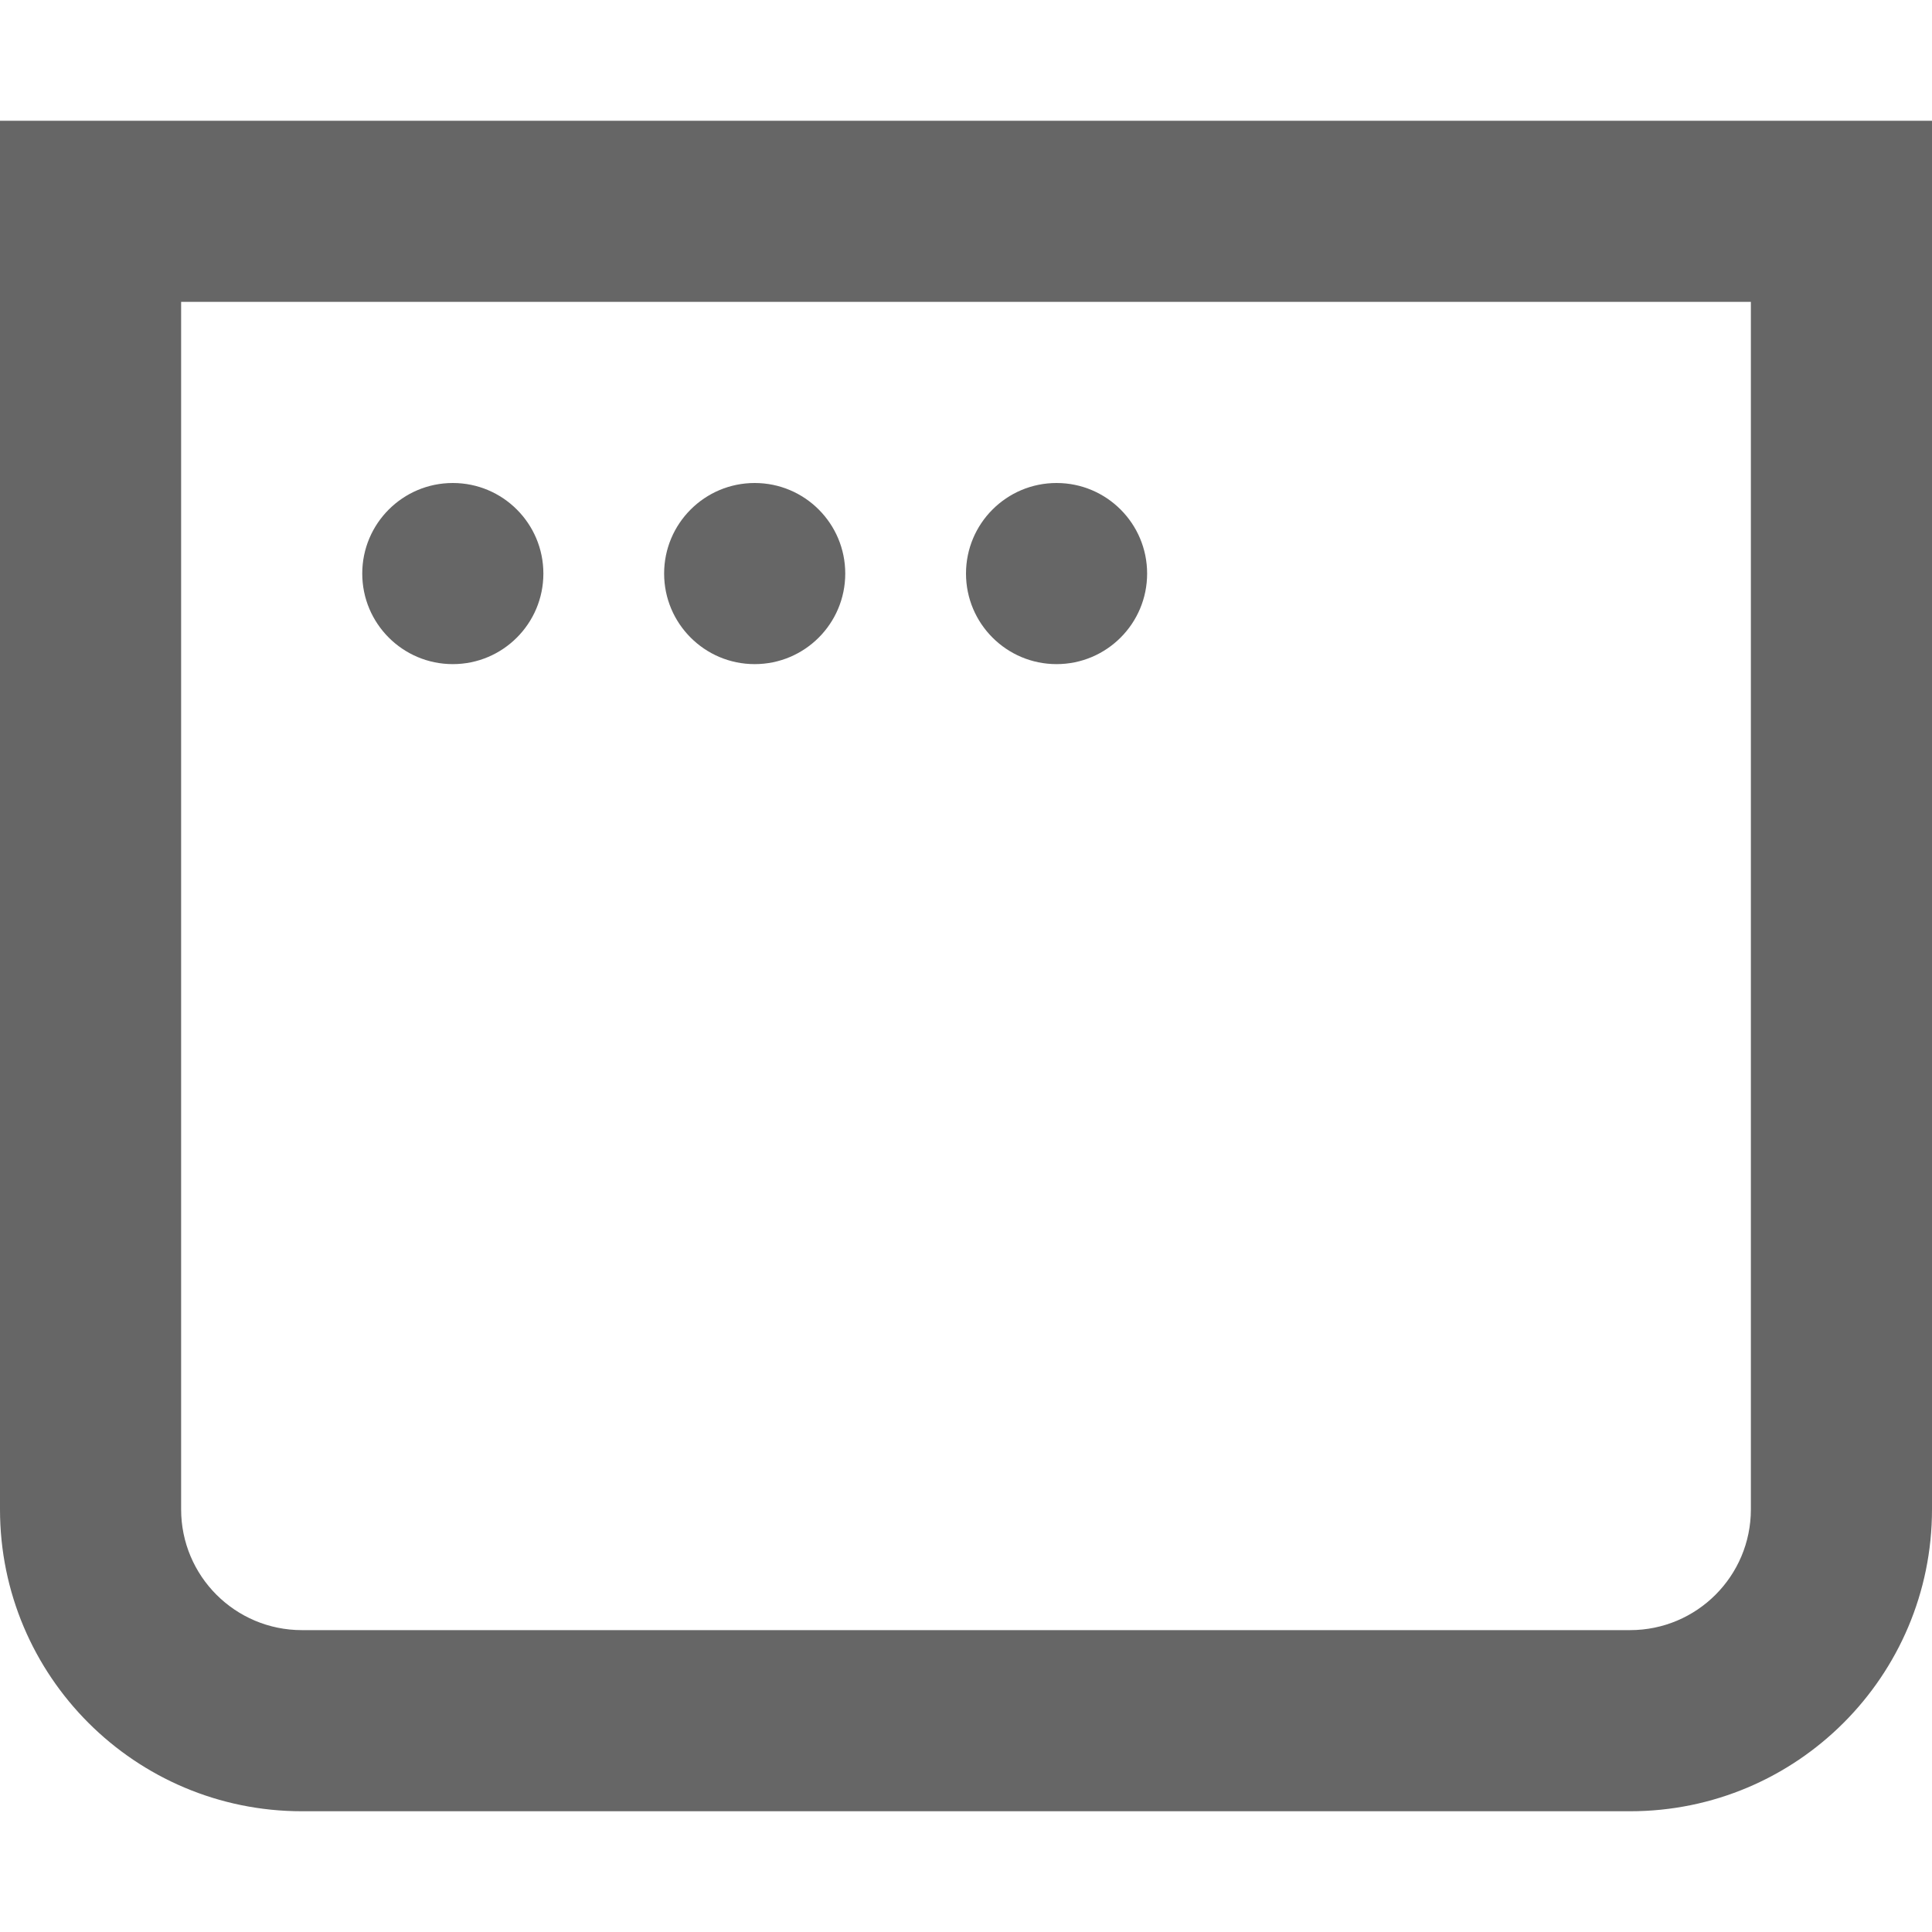
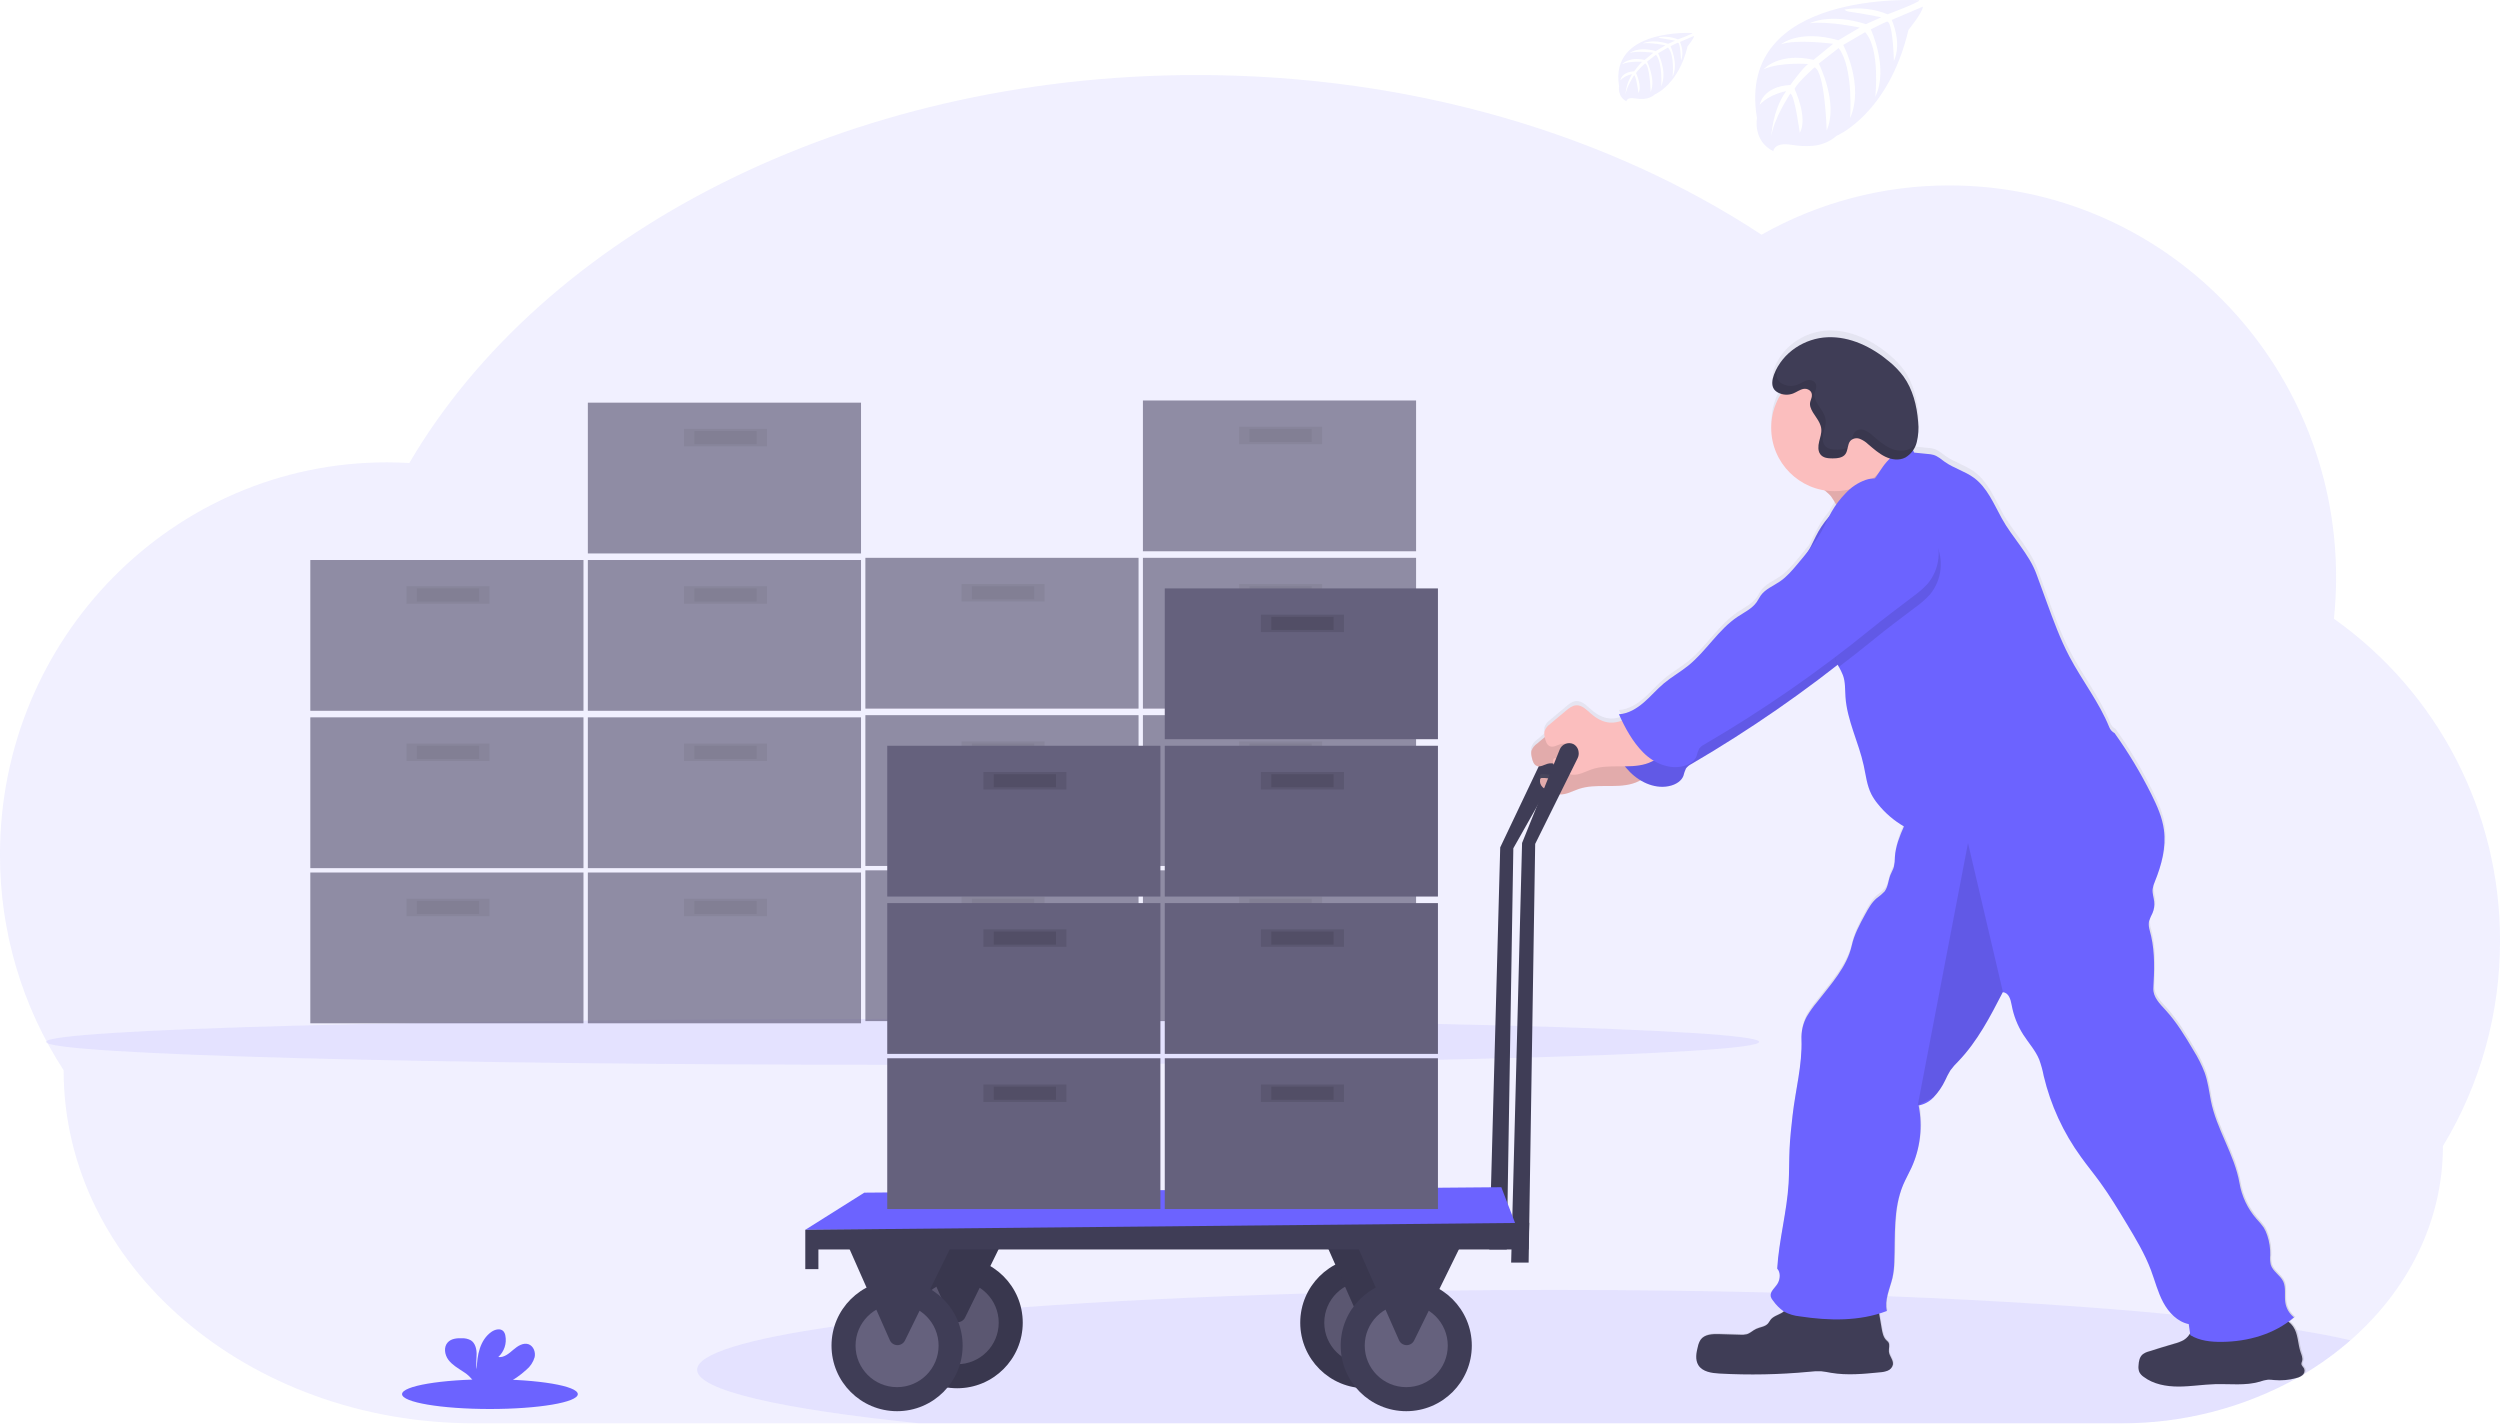
- <svg xmlns="http://www.w3.org/2000/svg" fill="none" viewBox="0 0 16 16">
-   <path fill-rule="evenodd" clip-rule="evenodd" d="M1.5 2.5h13v10a1 1 0 0 1-1 1h-11a1 1 0 0 1-1-1zM0 1h16v11.5a2.5 2.5 0 0 1-2.5 2.5h-11A2.5 2.5 0 0 1 0 12.5zm3.75 4.5a.75.75 0 1 0 0-1.5.75.75 0 0 0 0 1.5M7 4.75a.75.75 0 1 1-1.5 0 .75.75 0 0 1 1.5 0m1.75.75a.75.75 0 1 0 0-1.5.75.75 0 0 0 0 1.5" fill="#666" />
+ <svg xmlns="http://www.w3.org/2000/svg" width="1144" height="651.26" viewBox="0 0 1144 651.26" role="img" artist="Katerina Limpitsouni" source="https://undraw.co/">
+   <defs>
+     <linearGradient id="a2db50a1-d77e-4212-a847-6fb1a49f9674-93" x1="905.83" y1="758.77" x2="905.83" y2="275.63" gradientUnits="userSpaceOnUse">
+       <stop offset="0" stop-color="gray" stop-opacity="0.25" />
+       <stop offset="0.54" stop-color="gray" stop-opacity="0.12" />
+       <stop offset="1" stop-color="gray" stop-opacity="0.1" />
+     </linearGradient>
+   </defs>
+   <path d="M1172,554.94a180.56,180.56,0,0,1-26.12,93.88c0,34.62-16.14,66-42.32,88.87A144.74,144.74,0,0,1,1082.48,753c-.3.19-.61.37-.92.55-.56.33-1.12.66-1.69,1l-.53.31h0a164.61,164.61,0,0,1-81.08,20.82H245.17c-51.93,0-98.94-18.08-133-47.3S57.12,658.72,57.12,614.12A180.5,180.5,0,0,1,28,515.45c0-99.14,79.24-179.51,177-179.51,3.46,0,6.89.12,10.3.31C276.64,231.65,415,158.71,575.74,158.71c98.82,0,189.15,27.55,258.34,73.07A174.18,174.18,0,0,1,920,209.23c97.74,0,177,80.37,177,179.51a184.9,184.9,0,0,1-1,18.78A180,180,0,0,1,1172,554.94Z" transform="translate(-28 -124.37)" fill="#6c63ff" opacity="0.1" />
+   <ellipse cx="413" cy="476.76" rx="392" ry="10.5" fill="#6c63ff" opacity="0.1" />
+   <g opacity="0.7">
+     <rect x="142" y="399.26" width="125" height="69" fill="#65617d" />
+     <rect x="186" y="411.26" width="38" height="8" opacity="0.1" />
+     <rect x="190.75" y="412.26" width="28.5" height="6" opacity="0.1" />
+     <rect x="269" y="399.26" width="125" height="69" fill="#65617d" />
+     <rect x="313" y="411.26" width="38" height="8" opacity="0.1" />
+     <rect x="317.75" y="412.26" width="28.5" height="6" opacity="0.1" />
+     <rect x="142" y="328.26" width="125" height="69" fill="#65617d" />
+     <rect x="186" y="340.26" width="38" height="8" opacity="0.1" />
+     <rect x="190.75" y="341.26" width="28.5" height="6" opacity="0.1" />
+     <rect x="269" y="328.26" width="125" height="69" fill="#65617d" />
+     <rect x="313" y="340.26" width="38" height="8" opacity="0.1" />
+     <rect x="317.75" y="341.26" width="28.5" height="6" opacity="0.1" />
+     <rect x="142" y="256.26" width="125" height="69" fill="#65617d" />
+     <rect x="186" y="268.26" width="38" height="8" opacity="0.1" />
+     <rect x="190.75" y="269.26" width="28.5" height="6" opacity="0.1" />
+     <rect x="269" y="256.26" width="125" height="69" fill="#65617d" />
+     <rect x="313" y="268.26" width="38" height="8" opacity="0.1" />
+     <rect x="317.75" y="269.26" width="28.5" height="6" opacity="0.1" />
+     <rect x="269" y="184.26" width="125" height="69" fill="#65617d" />
+     <rect x="313" y="196.26" width="38" height="8" opacity="0.1" />
+     <rect x="317.75" y="197.26" width="28.5" height="6" opacity="0.1" />
+   </g>
+   <g opacity="0.7">
+     <rect x="396" y="398.26" width="125" height="69" fill="#65617d" />
+     <rect x="440" y="410.26" width="38" height="8" opacity="0.1" />
+     <rect x="444.75" y="411.26" width="28.5" height="6" opacity="0.1" />
+     <rect x="523" y="398.26" width="125" height="69" fill="#65617d" />
+     <rect x="567" y="410.26" width="38" height="8" opacity="0.1" />
+     <rect x="571.75" y="411.26" width="28.5" height="6" opacity="0.1" />
+     <rect x="396" y="327.26" width="125" height="69" fill="#65617d" />
+     <rect x="440" y="339.26" width="38" height="8" opacity="0.1" />
+     <rect x="444.75" y="340.26" width="28.5" height="6" opacity="0.1" />
+     <rect x="523" y="327.26" width="125" height="69" fill="#65617d" />
+     <rect x="567" y="339.26" width="38" height="8" opacity="0.1" />
+     <rect x="571.75" y="340.26" width="28.5" height="6" opacity="0.1" />
+     <rect x="396" y="255.26" width="125" height="69" fill="#65617d" />
+     <rect x="440" y="267.26" width="38" height="8" opacity="0.1" />
+     <rect x="444.75" y="268.26" width="28.5" height="6" opacity="0.1" />
+     <rect x="523" y="255.26" width="125" height="69" fill="#65617d" />
+     <rect x="567" y="267.26" width="38" height="8" opacity="0.1" />
+     <rect x="571.75" y="268.26" width="28.5" height="6" opacity="0.1" />
+     <rect x="523" y="183.26" width="125" height="69" fill="#65617d" />
+     <rect x="567" y="195.26" width="38" height="8" opacity="0.1" />
+     <rect x="571.75" y="196.26" width="28.5" height="6" opacity="0.1" />
+   </g>
+   <path d="M906.29,124.48S822.1,119.4,832,178.4c0,0-2,10.43,7.48,15.16,0,0,.15-4.37,8.64-2.88a39.5,39.5,0,0,0,9.15.44,19.06,19.06,0,0,0,11.18-4.62h0s23.67-9.78,32.87-48.46c0,0,6.81-8.44,6.54-10.61l-14.21,6.07s4.86,10.25,1,18.77c0,0-.46-18.4-3.19-18-.55.09-7.38,3.55-7.38,3.55s8.35,17.85,2.05,30.83c0,0,2.39-22-4.66-29.54l-10,5.84s9.76,18.44,3.14,33.49c0,0,1.7-23.08-5.25-32.07l-9.06,7.07s9.17,18.18,3.58,30.66c0,0-.73-26.87-5.54-28.9,0,0-7.93,7-9.14,9.86,0,0,6.28,13.2,2.38,20.16,0,0-2.39-17.9-4.35-18,0,0-7.9,11.86-8.72,20,0,0,.34-12.1,6.81-21.13,0,0-7.64,1.31-12.1,6.27,0,0,1.23-8.39,14.05-9.12,0,0,6.53-9,8.27-9.55,0,0-12.74-1.06-20.47,2.36,0,0,6.8-7.91,22.81-4.31l8.95-7.31s-16.78-2.29-23.9.24c0,0,8.19-7,26.31-1.89L879,137s-14.31-3.08-22.83-2c0,0,9-4.85,25.69.41l7-3.13s-10.48-2.06-13.55-2.39-3.23-1.17-3.23-1.17a36.35,36.35,0,0,1,19.69,2.19S906.55,125.41,906.29,124.48Z" transform="translate(-28 -124.37)" fill="#6c63ff" opacity="0.1" />
+   <path d="M802.45,139.49s-38-2.3-33.55,24.37c0,0-.89,4.71,3.37,6.85,0,0,.07-2,3.91-1.31a17.51,17.51,0,0,0,4.13.2,8.57,8.57,0,0,0,5.05-2.09h0s10.7-4.41,14.86-21.89c0,0,3.07-3.82,2.95-4.8l-6.42,2.74s2.2,4.64.47,8.49c0,0-.21-8.32-1.44-8.12-.25,0-3.34,1.6-3.34,1.6s3.78,8.07.93,13.94c0,0,1.08-9.94-2.11-13.35l-4.52,2.64s4.42,8.33,1.42,15.13c0,0,.77-10.43-2.37-14.49l-4.09,3.19s4.14,8.22,1.62,13.86c0,0-.33-12.15-2.51-13.06,0,0-3.58,3.16-4.13,4.46,0,0,2.84,6,1.08,9.1,0,0-1.08-8.09-2-8.12,0,0-3.56,5.36-3.94,9a19.55,19.55,0,0,1,3.08-9.55,10.76,10.76,0,0,0-5.47,2.83s.56-3.78,6.35-4.12c0,0,3-4.06,3.74-4.31,0,0-5.76-.48-9.25,1.07,0,0,3.07-3.58,10.31-1.95l4-3.3s-7.58-1-10.8.11c0,0,3.7-3.16,11.89-.86l4.4-2.63s-6.46-1.4-10.32-.89c0,0,4.07-2.2,11.61.18l3.15-1.41s-4.74-.94-6.13-1.08-1.46-.53-1.46-.53a16.39,16.39,0,0,1,8.9,1S802.57,139.91,802.45,139.49Z" transform="translate(-28 -124.37)" fill="#6c63ff" opacity="0.1" />
+   <ellipse cx="224.19" cy="637.96" rx="40.21" ry="6.8" fill="#6c63ff" />
+   <path d="M268.82,751.21a11.64,11.64,0,0,0,3.83-5.79c.5-2.29-.48-5-2.68-5.89-2.46-.94-5.09.77-7.08,2.49s-4.28,3.69-6.88,3.32a10.5,10.5,0,0,0,3.24-9.81,4.12,4.12,0,0,0-.9-2c-1.37-1.46-3.84-.84-5.48.31-5.2,3.66-6.65,10.73-6.68,17.08-.52-2.29-.08-4.68-.09-7s-.66-5-2.65-6.23a7.91,7.91,0,0,0-4-.94c-2.33-.09-4.94.15-6.53,1.86-2,2.12-1.47,5.68.25,8s4.35,3.81,6.77,5.42a15,15,0,0,1,4.83,4.61,4.16,4.16,0,0,1,.36.83h14.66A40.77,40.77,0,0,0,268.82,751.21Z" transform="translate(-28 -124.37)" fill="#6c63ff" />
+   <path d="M745.36,466.38a4.55,4.55,0,0,0-2.49-3.58,4.65,4.65,0,0,0-6.16,2.6L714.5,512.13l-5,184h8l3-183.59,24.44-43.26A4.75,4.75,0,0,0,745.36,466.38Z" transform="translate(-28 -124.37)" fill="#3f3d56" />
+   <path d="M1103.56,737.69A144.74,144.74,0,0,1,1082.48,753a3.5,3.5,0,0,1-.39.46,6.51,6.51,0,0,1-2.75,1.38h0a164.61,164.61,0,0,1-81.08,20.82H448.44c-63-6.48-101.44-15.07-101.44-24.5,0-7.31,23.08-14.12,62.82-19.82q6.18-.9,12.89-1.74,4.13-.52,8.45-1l4.89-.57q5.44-.62,11.17-1.21l.31,0,4-.4c3.38-.35,6.83-.68,10.35-1l2.56-.23,6.53-.58q6.36-.57,13-1.09,5.51-.43,11.2-.86c38.46-2.85,82.8-5,131.05-6.39L640,715.8l4.64-.1,9.8-.22,3.93-.08,4.13-.08,2.94-.05,13.8-.22,7.09-.1h1.45q25.15-.3,51.24-.31c34.38,0,67.72.41,99.49,1.19h0q27.36.66,53.05,1.68h.16c49.38,1.94,93.58,4.8,130.16,8.35l.67.07c9.39.91,18.28,1.88,26.62,2.88,7.85.94,15.22,1.93,22.06,2.94,2.37.35,4.67.71,6.91,1.06l.57.1C1088.19,734.44,1096.51,736,1103.56,737.69Z" transform="translate(-28 -124.37)" fill="#6c63ff" opacity="0.1" />
+   <path d="M1082.48,753a3.5,3.5,0,0,1-.39.46,6.51,6.51,0,0,1-2.75,1.38h0a27.72,27.72,0,0,1-6.2,1l-.63,0a26.93,26.93,0,0,1-3.59-.12,16.67,16.67,0,0,0-2.63-.17h-.12a18.7,18.7,0,0,0-3.75.93,33.26,33.26,0,0,1-8.3,1.18l-1,0c-3.14,0-6.32-.11-9.47-.09-.51,0-1,0-1.53,0-5.4.14-10.77,1-16.17,1.09h-1.73c-5.29-.13-10.7-1.26-14.91-4.46a5.89,5.89,0,0,1-2-2.24,6.29,6.29,0,0,1-.35-3c.1-1.81.45-3.78,1.81-5a7.87,7.87,0,0,1,2.88-1.39c1.83-.59,3.67-1.16,5.5-1.73s3.92-1.18,5.89-1.76l.38-.12,1.1-.33.71-.24a11.62,11.62,0,0,0,2.46-1.12,8.15,8.15,0,0,0,2.53-2.53c.11-.18.23-.37.33-.56s0-.31-.07-.47c-.17-1.25-.3-2.53-.52-3.75a15,15,0,0,1-7.39-4.18,23.76,23.76,0,0,1-4.31-5.83c-2.49-4.68-3.77-9.91-5.63-14.88-2.85-7.56-7-14.54-11.18-21.46-3.82-6.38-7.66-12.78-12-18.81-2.89-4-6-7.81-8.86-11.82a105,105,0,0,1-17.08-37.3,49.37,49.37,0,0,0-2.07-7.58c-1.72-4.2-4.87-7.62-7.31-11.46a37.94,37.94,0,0,1-5.29-13.57c-.5-2.74-1.34-5.7-4.07-6h0l-.29.57c-5.66,11-11.47,22.2-20,31.18a33,33,0,0,0-3.73,4.29,41.24,41.24,0,0,0-2.4,4.62,30,30,0,0,1-5.31,7.77,15.15,15.15,0,0,1-2.1,1.77,11.29,11.29,0,0,1-3.29,1.65h0a9.73,9.73,0,0,1-1.42.32c0,.12.05.23.06.35s.06.26.08.39a47,47,0,0,1-1.83,23.93c-.07.24-.15.47-.24.71q-.62,1.68-1.35,3.3c-1.22,2.65-2.67,5.19-3.81,7.88-.19.46-.38.92-.55,1.38-4,10.71-3,22.67-3.52,34.18a37.65,37.65,0,0,1-.89,7.48c-.68,2.77-1.77,5.63-2.37,8.49a14.37,14.37,0,0,0-.13,6.55l-.24.09c-1.07.4-2.16.76-3.25,1.1l0,.15c.39,2.24.77,4.48,1.16,6.71.33,1.92.72,4,2.06,5.36a7.34,7.34,0,0,1,1,1c.79,1.24.09,2.88.24,4.35.22,2.08,2.14,3.85,1.84,5.92a3.9,3.9,0,0,1-2.34,2.78,6.91,6.91,0,0,1-1.54.49l-.33.07c-.6.11-1.2.17-1.8.23-7.45.74-15,1.48-22.38.22-1.46-.25-2.91-.58-4.39-.7a32.77,32.77,0,0,0-5.6.23,275,275,0,0,1-41.19.8c-3.57-.2-7.67-.78-9.56-3.83-1.57-2.53-1-5.8-.21-8.69a9.36,9.36,0,0,1,1.21-3,1.93,1.93,0,0,1,.22-.28c1.84-2.29,5.3-2.43,8.28-2.34l9.74.29a9.13,9.13,0,0,0,2.86-.22c1.58-.46,2.78-1.72,4.26-2.43,1.86-.89,4.2-1,5.54-2.52l.17-.22a12,12,0,0,0,.66-1c0-.07.09-.14.14-.21l0,0a1.88,1.88,0,0,1,.12-.18c1.23-1.62,3.38-2.16,5.13-3.19a5.28,5.28,0,0,0,.75-.53l.2-.18a20.52,20.52,0,0,1-4.86-4.89,4.91,4.91,0,0,1-1.11-1.94,2.81,2.81,0,0,1,.12-1.63,2.43,2.43,0,0,1,.16-.37l.05-.1c.68-1.34,2.08-2.55,2.85-3.92a.61.61,0,0,0,.07-.14c1.06-2,1.27-5.1-.3-6.71.8-13.17,4.42-26,5.22-39.21.32-5.23.19-10.48.43-15.73s.8-10.34,1.39-15.49c1.32-11.77,4.52-23.3,4.07-35.12a21.39,21.39,0,0,1,.14-3.3,2,2,0,0,1,0-.24,20.28,20.28,0,0,1,2.23-6.92,53.15,53.15,0,0,1,4.91-6.92c6.15-8,13.54-16,15.73-25.84,1.13-5.08,3.63-9.73,6.12-14.3,1.47-2.72,3-5.51,5.35-7.51a23.51,23.51,0,0,0,3.53-3c1.64-2.12,1.7-5.05,2.67-7.57.5-1.31,1.27-2.51,1.65-3.86,0-.14.07-.27.1-.41a27.06,27.06,0,0,0,.35-4.12c0-.4.06-.79.11-1.18,0,0,0,0,0,0a41.78,41.78,0,0,1,3.41-11.43c.21-.46.41-.93.61-1.39a42.85,42.85,0,0,1-12-10.41,24.58,24.58,0,0,1-2.91-4.39c-2.06-4.09-2.53-8.75-3.5-13.23-2.32-10.68-7.63-20.74-8.37-31.66-.22-3.33,0-6.77-1.16-9.92a19.83,19.83,0,0,0-1.13-2.48c-.18-.34-.35-.68-.53-1l-.2-.38-.51-1-.82.64A599,599,0,0,1,804,471l-1.92,1.14a7,7,0,0,0-2.54,2.08c-.08.13-.15.26-.22.39h0c-.46.95-.58,2-1,3-.9,2.29-3.21,3.75-5.57,4.43a17.2,17.2,0,0,1-12.65-1.63c-.49-.25-1-.51-1.44-.8a19.49,19.49,0,0,1-3.68,1.57c-4,1.16-8.19,1.11-12.33,1.1s-8.37,0-12.29,1.36c-2.62.89-5.16,2.36-7.88,2.5a7.37,7.37,0,0,1-.94,0,13.62,13.62,0,0,1-4.46-1.31l-.82-.37a13.4,13.4,0,0,1-1.24-.67,6.84,6.84,0,0,1-1.21-.95,4.42,4.42,0,0,1-1.12-1.91,3.17,3.17,0,0,1,0-1.59,1,1,0,0,1,.34-.6,1.08,1.08,0,0,1,.59-.15,18,18,0,0,1,3.42.29,12.32,12.32,0,0,0,2,.11l.36,0a4.34,4.34,0,0,0,3-1.7,1.87,1.87,0,0,0,.26-.48h0a2.21,2.21,0,0,0,.18-.89,1.6,1.6,0,0,0,0-.23c-.42-.19-.84-.38-1.24-.61-.21-.11-.41-.23-.61-.35l-.12-.08a6.81,6.81,0,0,1-1-.83,3.5,3.5,0,0,1-.51-.64,3.83,3.83,0,0,1-.59-1.2h0a5.37,5.37,0,0,0-2.49.07c-1.09.3-2.19.94-3.27,1.16a2.9,2.9,0,0,1-1.65-.07c-1.56-.56-2.11-2.46-2.44-4.09-.06-.31-.13-.63-.18-.95v0a5.06,5.06,0,0,1,0-1.86,6.85,6.85,0,0,1,2.63-3.43l3.28-2.75.24-.2c0-.27-.11-.54-.15-.81a5.11,5.11,0,0,1,0-1.87,6.82,6.82,0,0,1,2.63-3.42l7.26-6.11c1.36-1.14,2.84-2.34,4.61-2.46,2.63-.18,4.73,2,6.7,3.75,2.48,2.2,5.49,4,8.8,4.22a12.93,12.93,0,0,0,4.65-.64l.85-.28c-.18-.37-.36-.74-.53-1.11-.29-.61-.58-1.23-.86-1.85,4.26-.27,8.13-2.61,11.36-5.41s6-6.11,9.26-8.86c3.52-3,7.56-5.23,11.13-8.12,8.3-6.73,13.81-16.62,22.69-22.55,3.08-2.07,6.64-3.72,8.74-6.8.65-1,1.14-2,1.81-3,2.13-3,5.78-4.38,8.79-6.46s5.63-5.13,8.08-8.06c1.74-2.09,3.49-4.18,5.15-6.33,1.53-2.85,2.82-5.83,4.42-8.64a42.42,42.42,0,0,1,4.73-6.68c.41-.8.83-1.6,1.28-2.38s.78-1.31,1.2-2c.29-.45.59-.88.9-1.32-.91-1.61-1.78-3-2.19-3.61l-.2-.27a30,30,0,0,0-2.82-2.64,26.66,26.66,0,0,1-3.1-.66,29.17,29.17,0,0,1-21.46-28.17.27.27,0,0,1,0-.09,29,29,0,0,1,3.18-13.18c.42-.82.87-1.61,1.36-2.38a9,9,0,0,1-1.33-.54,5.27,5.27,0,0,1-1.86-1.53,4.43,4.43,0,0,1-.77-1.94,9.89,9.89,0,0,1,.72-4.84,23,23,0,0,1,.93-2.16.83.83,0,0,0,.07-.13c4.47-9,14-14.53,23.52-14.92,10.27-.41,20.27,4.41,28.37,11.31a38,38,0,0,1,6.44,6.77c4.23,5.88,6.14,13.4,6.7,20.85a32,32,0,0,1-.12,6.92,16.49,16.49,0,0,1-.5,2.42c-.13.47-.3.94-.48,1.41s-.29.68-.45,1l0,.05c-.15.32-.32.62-.49.92l-.09.13-.13.21c.08.19.17.39.26.58s.17.37.27.55h.12c2,.16,3.85.44,5.89.6a13.55,13.55,0,0,1,2.84.44c2,.6,3.51,2.06,5.19,3.24,4.16,2.94,9.28,4.31,13.37,7.35,6,4.48,9,11.88,12.64,18.51,4.8,8.88,12.62,16.44,16.07,25.94q2.34,6.47,4.7,12.92c3.07,8.43,6.14,16.9,10.31,24.85,5.8,11.06,13.65,21,18.3,32.62a5.2,5.2,0,0,0,2.44,2.7,212.29,212.29,0,0,1,16.85,28.19c2.57,5.19,5,10.58,5.75,16.33a39.4,39.4,0,0,1-1.25,15.26,74.09,74.09,0,0,1-2.93,8.66,14.29,14.29,0,0,0-1,3.09c0,.11,0,.22,0,.33-.2,1.92.53,3.82.73,5.74a10.62,10.62,0,0,1-.51,4.58c-.08.23-.17.46-.26.69a24.67,24.67,0,0,0-1.57,3.64,3.69,3.69,0,0,0-.08.46c-.33,2.17.53,4.36,1,6.53,1.76,7.84,1.44,16,1,24-.23,4,3,7.21,5.7,10.16,5,5.53,8.91,12,12.68,18.44a59.08,59.08,0,0,1,5.17,10.34c1.43,4.12,2,8.48,2.79,12.75,2.55,13.2,10.88,24.86,13.14,38.09a34,34,0,0,0,7.73,16.38,34.76,34.76,0,0,1,3.33,4,16.05,16.05,0,0,1,1.65,3.6,26.7,26.7,0,0,1,1.37,9.13,13.73,13.73,0,0,0,.25,4.44c.94,3.07,4.3,4.76,5.69,7.65s.43,6.59,1,9.87a10.65,10.65,0,0,0,4,6.66c-.8.7-1.64,1.34-2.5,2a10,10,0,0,1,2.07,2.18,9.81,9.81,0,0,1,1,1.77c1.32,3.07,1.36,6.72,2.44,10,.46,1.36,1.11,2.8.71,4.18a4.58,4.58,0,0,0-.34,1.24c0,.9.94,1.49,1.3,2.31A2.48,2.48,0,0,1,1082.48,753Z" transform="translate(-28 -124.37)" fill="url(#a2db50a1-d77e-4212-a847-6fb1a49f9674-93)" />
+   <path d="M870.84,363c6.12-1.65,11.57-5.1,16.91-8.51l18.61-11.85c-5.05-.4-9.41-4-12-8.36s-3.66-9.43-4.54-14.41c-8,3.12-14.93,8.41-21.39,14-2.56,2.21-8,5.55-8.79,9s4.25,6.25,6.2,8.56C866.51,352.2,872.82,362.45,870.84,363Z" transform="translate(-28 -124.37)" fill="#fbbebe" />
+   <path d="M870.84,363c6.12-1.65,11.57-5.1,16.91-8.51l18.61-11.85c-5.05-.4-9.41-4-12-8.36s-3.66-9.43-4.54-14.41c-8,3.12-14.93,8.41-21.39,14-2.56,2.21-8,5.55-8.79,9s4.25,6.25,6.2,8.56C866.51,352.2,872.82,362.45,870.84,363Z" transform="translate(-28 -124.37)" opacity="0.1" />
+   <path d="M769.15,460.88c-3.28,1.68-6.77,3.4-10.44,3.16-3.3-.21-6.31-2-8.79-4.19-2-1.74-4.06-3.91-6.69-3.73-1.76.12-3.24,1.31-4.6,2.44l-7.25,6.07a6.82,6.82,0,0,0-2.63,3.4,6.74,6.74,0,0,0,.17,2.82c.33,1.62.88,3.51,2.44,4.06s3.26-.63,4.91-1.08a5.78,5.78,0,0,1,5.67,1.67,3.37,3.37,0,0,1,1,2.18c0,1.81-2,3-3.84,3.09s-3.6-.51-5.42-.4a.83.83,0,0,0-.93.74,3.82,3.82,0,0,0,1.17,3.48,10.15,10.15,0,0,0,3.26,2,13.3,13.3,0,0,0,4.46,1.3c3.07.2,5.89-1.5,8.8-2.49,3.92-1.32,8.14-1.36,12.28-1.35s8.34.07,12.31-1.09,7.74-3.73,9.29-7.56a1.82,1.82,0,0,0,.17-1.16,1.92,1.92,0,0,0-.84-1c-5.58-4.13-7.84-9.15-14.12-12.12Z" transform="translate(-28 -124.37)" fill="#fbbebe" />
+   <path d="M769.15,460.88c-3.28,1.68-6.77,3.4-10.44,3.16-3.3-.21-6.31-2-8.79-4.19-2-1.74-4.06-3.91-6.69-3.73-1.76.12-3.24,1.31-4.6,2.44l-7.25,6.07a6.82,6.82,0,0,0-2.63,3.4,6.74,6.74,0,0,0,.17,2.82c.33,1.62.88,3.51,2.44,4.06s3.26-.63,4.91-1.08a5.78,5.78,0,0,1,5.67,1.67,3.37,3.37,0,0,1,1,2.18c0,1.81-2,3-3.84,3.09s-3.6-.51-5.42-.4a.83.83,0,0,0-.93.74,3.82,3.82,0,0,0,1.17,3.48,10.15,10.15,0,0,0,3.26,2,13.3,13.3,0,0,0,4.46,1.3c3.07.2,5.89-1.5,8.8-2.49,3.92-1.32,8.14-1.36,12.28-1.35s8.34.07,12.31-1.09,7.74-3.73,9.29-7.56a1.82,1.82,0,0,0,.17-1.16,1.92,1.92,0,0,0-.84-1c-5.58-4.13-7.84-9.15-14.12-12.12Z" transform="translate(-28 -124.37)" opacity="0.1" />
+   <path d="M886.25,354.23A12.06,12.06,0,0,0,875.67,353a22.84,22.84,0,0,0-9.11,6.07,41.9,41.9,0,0,0-6.43,8.49c-1.7,3-3,6.14-4.7,9.13-3,5.35-6.92,10.07-10.86,14.75-2.45,2.91-4.93,5.86-8.07,8s-6.65,3.45-8.78,6.42c-.67.94-1.15,2-1.81,2.95-2.09,3.06-5.64,4.7-8.73,6.75-8.86,5.9-14.37,15.72-22.65,22.41-3.57,2.88-7.6,5.14-11.11,8.08-3.27,2.73-6,6-9.26,8.8s-7.09,5.11-11.34,5.37c2.84,6.33,6.23,12.54,11.1,17.47s12.17,8.08,18.82,6.15c2.36-.68,4.67-2.12,5.57-4.4a18.82,18.82,0,0,1,1.18-3.41,7,7,0,0,1,2.53-2.07,597.79,597.79,0,0,0,76.11-52.73c6.43-5.24,12.81-9.93,19.41-15a42.43,42.43,0,0,0,6.53-5.72,21.74,21.74,0,0,0,2.64-23.95,56.81,56.81,0,0,0-6.06-8.21A72.15,72.15,0,0,0,886.25,354.23Z" transform="translate(-28 -124.37)" fill="#6c63ff" />
+   <path d="M886.25,354.23A12.06,12.06,0,0,0,875.67,353a22.84,22.84,0,0,0-9.11,6.07,41.9,41.9,0,0,0-6.43,8.49c-1.7,3-3,6.14-4.7,9.13-3,5.35-6.92,10.07-10.86,14.75-2.45,2.91-4.93,5.86-8.07,8s-6.65,3.45-8.78,6.42c-.67.94-1.15,2-1.81,2.95-2.09,3.06-5.64,4.7-8.73,6.75-8.86,5.9-14.37,15.72-22.65,22.41-3.57,2.88-7.6,5.14-11.11,8.08-3.27,2.73-6,6-9.26,8.8s-7.09,5.11-11.34,5.37c2.84,6.33,6.23,12.54,11.1,17.47s12.17,8.08,18.82,6.15c2.36-.68,4.67-2.12,5.57-4.4a18.82,18.82,0,0,1,1.18-3.41,7,7,0,0,1,2.53-2.07,597.79,597.79,0,0,0,76.11-52.73c6.43-5.24,12.81-9.93,19.41-15a42.43,42.43,0,0,0,6.53-5.72,21.74,21.74,0,0,0,2.64-23.95,56.81,56.81,0,0,0-6.06-8.21A72.15,72.15,0,0,0,886.25,354.23Z" transform="translate(-28 -124.37)" opacity="0.1" />
+   <path d="M843.28,725.2c-1.75,1-3.9,1.56-5.13,3.18-.4.52-.67,1.13-1.1,1.63-1.33,1.56-3.69,1.63-5.54,2.52-1.48.7-2.68,2-4.25,2.41a9.22,9.22,0,0,1-2.87.22l-9.72-.29c-3.08-.09-6.69.07-8.48,2.58a9.16,9.16,0,0,0-1.22,3c-.75,2.87-1.36,6.12.21,8.64,1.88,3,6,3.61,9.55,3.81a275.64,275.64,0,0,0,41.14-.8,32.53,32.53,0,0,1,5.58-.23c1.48.12,2.93.45,4.39.7,7.37,1.25,14.91.52,22.35-.22a11.68,11.68,0,0,0,3.67-.78,3.89,3.89,0,0,0,2.33-2.77c.31-2.06-1.62-3.81-1.83-5.88-.15-1.46.55-3.09-.25-4.33a7.15,7.15,0,0,0-1-1c-1.34-1.39-1.73-3.42-2.06-5.32L887.3,722a3.16,3.16,0,0,0-.84-1.94,2.89,2.89,0,0,0-1.24-.51c-7.62-1.72-15.43-.15-23,.81a61.82,61.82,0,0,1-11.77.59c-1.7-.11-2.36-.31-3.63.8S844.87,724.27,843.28,725.2Z" transform="translate(-28 -124.37)" fill="#3f3d56" />
+   <path d="M1027.29,737.56a16.86,16.86,0,0,1-4.26,1.67q-5.89,1.72-11.76,3.59a7.8,7.8,0,0,0-2.87,1.38c-1.36,1.2-1.71,3.16-1.81,5a6.27,6.27,0,0,0,.35,3,6,6,0,0,0,2,2.22c4.48,3.39,10.33,4.44,15.95,4.44s11.2-.95,16.82-1.1c6.79-.18,13.76.78,20.29-1.12a17.27,17.27,0,0,1,3.86-.94,16.4,16.4,0,0,1,2.62.17,27.78,27.78,0,0,0,10.42-.95,6.41,6.41,0,0,0,2.76-1.37,2.58,2.58,0,0,0,.74-2.82c-.36-.81-1.28-1.4-1.29-2.29a4.3,4.3,0,0,1,.33-1.24c.41-1.37-.25-2.8-.71-4.15-1.29-3.86-1.08-8.3-3.39-11.65s-6.55-4.73-10.58-5.26a29.34,29.34,0,0,0-9.85.28c-3.65.78-7.06,2.41-10.64,3.45a34.8,34.8,0,0,1-12.8,1.21c-2.86-.24-1.88.21-2.85,2.61A8.51,8.51,0,0,1,1027.29,737.56Z" transform="translate(-28 -124.37)" fill="#3f3d56" />
+   <circle cx="839.5" cy="195.76" r="29" fill="#fbbebe" />
+   <path d="M1077.74,727.19c-9,7.73-21.15,11.11-33,11.23-5,.05-10.19-.49-14.45-3.08-.3-1.64-.42-3.41-.72-5.05-5.17-1.08-9.18-5.29-11.68-9.95s-3.77-9.84-5.63-14.78c-2.84-7.52-7-14.45-11.16-21.33-3.82-6.34-7.65-12.7-12-18.69-2.88-4-6-7.76-8.85-11.75a104,104,0,0,1-17.05-37.06,48.46,48.46,0,0,0-2.07-7.53c-1.72-4.18-4.87-7.58-7.3-11.39a37.63,37.63,0,0,1-5.29-13.49c-.49-2.72-1.33-5.66-4.06-5.94h0c-5.74,11.15-11.59,22.48-20.27,31.55a32.71,32.71,0,0,0-3.73,4.26,41,41,0,0,0-2.4,4.6,29.64,29.64,0,0,1-5.3,7.72,12.36,12.36,0,0,1-6.82,3.72,46.64,46.64,0,0,1-3.28,28.5c-1.21,2.64-2.66,5.16-3.8,7.83-4.66,11-3.58,23.41-4.07,35.34a37.15,37.15,0,0,1-.88,7.43c-1.21,4.88-3.71,10.07-2.5,14.95-12.54,4.79-26.47,4.49-39.75,2.47a19.15,19.15,0,0,1-7.41-2.25,20.39,20.39,0,0,1-4.86-4.86,4.87,4.87,0,0,1-1.11-1.93c-.52-2.28,2-4,3.17-6s1.38-5.17-.23-6.81c.8-13.09,4.42-25.87,5.22-39,.32-5.2.19-10.42.43-15.63s.8-10.28,1.38-15.4c1.32-11.69,4.52-23.15,4.07-34.9a20.3,20.3,0,0,1,2.41-10.39,52.4,52.4,0,0,1,4.9-6.88c6.14-7.93,13.52-15.88,15.71-25.67,1.13-5.05,3.63-9.67,6.11-14.21,1.47-2.71,3-5.48,5.34-7.47a23.39,23.39,0,0,0,3.53-3c1.64-2.11,1.7-5,2.67-7.52.5-1.3,1.27-2.5,1.64-3.84a21.88,21.88,0,0,0,.45-4.5c.32-4.84,2.18-9.52,4.14-13.95a42.73,42.73,0,0,1-12-10.34,25.3,25.3,0,0,1-2.9-4.37c-2.06-4.06-2.53-8.69-3.5-13.14-2.31-10.62-7.62-20.61-8.36-31.46-.22-3.31,0-6.73-1.15-9.86a31,31,0,0,0-1.86-3.85,15.75,15.75,0,0,1-1.58-3.88c-.64-2.95.24-6,0-9-.24-2.65-1.37-5.13-1.93-7.72a36.66,36.66,0,0,1-.29-10.2c.25-4,1.12-8.13.78-12.08A46.67,46.67,0,0,1,879,350.7l.23-.23c1.91-2,4-3.77,5.72-5.89,2.34-2.84,4-6.18,6.47-8.94,1.08-1.23,2.3-2.33,3.37-3.57a29.64,29.64,0,0,1,3.25-3.64,5,5,0,0,1,4.52-1.21,12.53,12.53,0,0,0,1.38,4.26c2.08.16,3.93.45,6,.61a13.55,13.55,0,0,1,2.84.44c1.95.59,3.51,2,5.18,3.21,4.16,2.93,9.27,4.29,13.36,7.31,6,4.45,9,11.8,12.62,18.39,4.79,8.83,12.6,16.34,16,25.78l4.69,12.84c3.07,8.38,6.14,16.79,10.3,24.69,5.79,11,13.63,20.91,18.28,32.42a5.22,5.22,0,0,0,2.43,2.68,209.12,209.12,0,0,1,16.83,28c2.57,5.16,5,10.52,5.74,16.23,1.09,8.07-1.11,16.23-4.17,23.77a12.39,12.39,0,0,0-1,3.4c-.2,1.91.53,3.79.73,5.7a10.55,10.55,0,0,1-.77,5.24,24,24,0,0,0-1.57,3.62c-.54,2.3.42,4.64.94,6.94,1.76,7.79,1.44,15.86,1,23.84-.23,4,3,7.17,5.69,10.1,5,5.49,8.9,11.91,12.67,18.32a59.19,59.19,0,0,1,5.16,10.28c1.43,4.09,2,8.42,2.79,12.67,2.54,13.11,10.86,24.7,13.12,37.85a33.63,33.63,0,0,0,7.72,16.27,35.41,35.41,0,0,1,3.33,4,16.11,16.11,0,0,1,1.64,3.58,26.36,26.36,0,0,1,1.37,9.07,13.55,13.55,0,0,0,.25,4.41c.94,3.05,4.3,4.73,5.68,7.6s.43,6.55,1,9.81A10.56,10.56,0,0,0,1077.74,727.19Z" transform="translate(-28 -124.37)" fill="#6c63ff" />
+   <path d="M775.15,451.88c-3.28,1.68-6.77,3.4-10.44,3.16-3.3-.21-6.31-2-8.79-4.19-2-1.74-4.06-3.91-6.69-3.73-1.76.12-3.24,1.31-4.6,2.44l-7.25,6.07a6.82,6.82,0,0,0-2.63,3.4,6.74,6.74,0,0,0,.17,2.82c.33,1.62.88,3.51,2.44,4.06s3.26-.63,4.91-1.08a5.78,5.78,0,0,1,5.67,1.67,3.37,3.37,0,0,1,1,2.18c0,1.81-2,3-3.84,3.09s-3.6-.51-5.42-.4a.83.83,0,0,0-.93.74,3.82,3.82,0,0,0,1.17,3.48,10.15,10.15,0,0,0,3.26,2,13.3,13.3,0,0,0,4.46,1.3c3.07.2,5.89-1.5,8.8-2.49,3.92-1.32,8.14-1.36,12.28-1.35s8.34.07,12.31-1.09,7.74-3.73,9.29-7.56a1.82,1.82,0,0,0,.17-1.16,1.92,1.92,0,0,0-.84-1c-5.58-4.13-7.84-9.15-14.12-12.12Z" transform="translate(-28 -124.37)" fill="#fbbebe" />
+   <path d="M853.39,302.31c-1.73.28-3.2,1.45-4.84,2.1a8.34,8.34,0,0,1-6.84-.36,5.28,5.28,0,0,1-1.87-1.52c-1.34-1.86-.87-4.56-.05-6.74,3.88-10.31,14.24-16.69,24.5-17.1s20.24,4.38,28.33,11.23a38.71,38.71,0,0,1,6.43,6.73c4.22,5.85,6.13,13.32,6.69,20.72a27,27,0,0,1-.61,9.28,11.28,11.28,0,0,1-5.26,7.09c-2.86,1.46-6.29,1-9.18-.4s-5.37-3.61-7.85-5.72a11.66,11.66,0,0,0-3.91-2.49,4,4,0,0,0-4.23,1c-1.34,1.61-1,4.25-2.22,6s-3.76,2-5.9,2-4.31-.18-5.59-1.88c-1.17-1.54-1-3.79-.56-5.73s1.19-3.86,1-5.85c-.41-4-3.91-6.46-5-10.14-.71-2.41.85-3.43.69-5.61C857,303,854.94,302.06,853.39,302.31Z" transform="translate(-28 -124.37)" fill="#3f3d56" />
+   <path d="M944.5,578.13l0,.25h0c-5.74,11.15-11.59,22.48-20.27,31.55a32.71,32.71,0,0,0-3.73,4.26,41,41,0,0,0-2.4,4.6,29.64,29.64,0,0,1-5.3,7.72l-7.24,3.62,23-120Z" transform="translate(-28 -124.37)" opacity="0.1" />
+   <path d="M911.07,396.51a42.43,42.43,0,0,1-6.53,5.72c-6.6,5-13,9.72-19.41,15q-7.75,6.31-15.72,12.36a15.75,15.75,0,0,1-1.58-3.88c-.64-2.95.24-6,0-9-.24-2.65-1.37-5.13-1.93-7.72a36.66,36.66,0,0,1-.29-10.2c.25-4,1.12-8.13.78-12.08A46.67,46.67,0,0,1,879,350.7l.23-.23a17.56,17.56,0,0,1,3.4-1.52,12.06,12.06,0,0,1,10.58,1.28,72.15,72.15,0,0,1,14.4,14.12,56.81,56.81,0,0,1,6.06,8.21A21.74,21.74,0,0,1,911.07,396.51Z" transform="translate(-28 -124.37)" opacity="0.1" />
+   <path d="M892.25,345.23A12.06,12.06,0,0,0,881.67,344a22.84,22.84,0,0,0-9.11,6.07,41.9,41.9,0,0,0-6.43,8.49c-1.7,3-3,6.14-4.7,9.13-3,5.35-6.92,10.07-10.86,14.75-2.45,2.91-4.93,5.86-8.07,8s-6.65,3.45-8.78,6.42c-.67.94-1.15,2-1.81,2.95-2.09,3.06-5.64,4.7-8.73,6.75-8.86,5.9-14.37,15.72-22.65,22.41-3.57,2.88-7.6,5.14-11.11,8.08-3.27,2.73-6,6-9.26,8.8s-7.09,5.11-11.34,5.37c2.84,6.33,6.23,12.54,11.1,17.47s12.17,8.08,18.82,6.15c2.36-.68,4.67-2.12,5.57-4.4a18.82,18.82,0,0,1,1.18-3.41,7,7,0,0,1,2.53-2.07,597.79,597.79,0,0,0,76.11-52.73c6.43-5.24,12.81-9.93,19.41-15a42.43,42.43,0,0,0,6.53-5.72,21.74,21.74,0,0,0,2.64-23.95,56.81,56.81,0,0,0-6.06-8.21A72.15,72.15,0,0,0,892.25,345.23Z" transform="translate(-28 -124.37)" fill="#6c63ff" />
+   <g opacity="0.1">
+     <path d="M868.58,330.1c-2,0-4.31-.18-5.59-1.88-1.16-1.54-1-3.79-.56-5.73s1.19-3.86,1-5.85c-.41-4-3.91-6.46-5-10.14-.71-2.41.85-3.43.69-5.61-.14-1.89-2.19-2.83-3.74-2.58-1.73.28-3.2,1.45-4.84,2.1a8.34,8.34,0,0,1-6.84-.36,5.28,5.28,0,0,1-1.87-1.52c-1.34-1.86-.87-4.56-.05-6.74,0-.08.07-.15.1-.23a24.16,24.16,0,0,0-2.1,4.23c-.82,2.18-1.29,4.88.05,6.74a5.28,5.28,0,0,0,1.87,1.52,8.34,8.34,0,0,0,6.84.36c1.64-.65,3.11-1.82,4.84-2.1,1.55-.25,3.6.69,3.74,2.58.16,2.18-1.4,3.2-.69,5.61,1.07,3.68,4.57,6.18,5,10.14.2,2-.53,3.92-1,5.85s-.6,4.19.56,5.73c1.28,1.7,3.57,1.86,5.59,1.88s4.62-.12,5.9-2a8.43,8.43,0,0,0,1.07-3.07C872.19,330,870.29,330.12,868.58,330.1Z" transform="translate(-28 -124.37)" />
+     <path d="M901.87,329.74c-2.86,1.46-6.29,1-9.18-.4s-5.37-3.61-7.85-5.72a11.66,11.66,0,0,0-3.91-2.49,4,4,0,0,0-4.23,1,7.58,7.58,0,0,0-1.25,3.36,4.23,4.23,0,0,1,3.48-.37,11.66,11.66,0,0,1,3.91,2.49c2.48,2.11,5,4.33,7.85,5.72s6.32,1.86,9.18.4A11.13,11.13,0,0,0,905,327,9.25,9.25,0,0,1,901.87,329.74Z" transform="translate(-28 -124.37)" />
+   </g>
+   <circle cx="625" cy="605.26" r="30" fill="#3f3d56" />
+   <circle cx="625" cy="605.26" r="30" opacity="0.1" />
+   <circle cx="625" cy="605.26" r="19" fill="#65617d" />
+   <circle cx="625" cy="605.26" r="19" opacity="0.1" />
+   <path d="M630,682.63l19.68,44.5a3.82,3.82,0,0,0,6.93.14L680,679.63Z" transform="translate(-28 -124.37)" fill="#3f3d56" />
+   <path d="M630,682.63l19.68,44.5a3.82,3.82,0,0,0,6.93.14L680,679.63Z" transform="translate(-28 -124.37)" opacity="0.1" />
+   <circle cx="438" cy="605.26" r="30" fill="#3f3d56" />
+   <circle cx="438" cy="605.26" r="30" opacity="0.1" />
+   <circle cx="438" cy="605.26" r="19" fill="#65617d" />
+   <circle cx="438" cy="605.26" r="19" opacity="0.1" />
+   <path d="M443,682.63l19.68,44.5a3.82,3.82,0,0,0,6.93.14L493,679.63Z" transform="translate(-28 -124.37)" fill="#3f3d56" />
+   <path d="M443,682.63l19.68,44.5a3.82,3.82,0,0,0,6.93.14L493,679.63Z" transform="translate(-28 -124.37)" opacity="0.1" />
+   <path d="M750.36,468.38a4.55,4.55,0,0,0-2.49-3.58,4.65,4.65,0,0,0-6.16,2.6L724.5,510.13l-5,192h8l3-191.59,19.44-39.26A4.75,4.75,0,0,0,750.36,468.38Z" transform="translate(-28 -124.37)" fill="#3f3d56" />
+   <polygon points="368.5 562.76 395.5 545.76 687 543.26 694.5 562.76 368.5 562.76" fill="#6c63ff" />
+   <polygon points="368.5 580.76 368.5 562.76 699.78 559.56 699.46 571.76 374.5 571.76 374.5 580.76 368.5 580.76" fill="#3f3d56" />
+   <circle cx="410.5" cy="615.76" r="30" fill="#3f3d56" />
+   <circle cx="410.5" cy="615.76" r="19" fill="#65617d" />
+   <path d="M415.5,693.13l19.68,44.5a3.82,3.82,0,0,0,6.93.14l23.39-47.64Z" transform="translate(-28 -124.37)" fill="#3f3d56" />
+   <circle cx="643.5" cy="615.76" r="30" fill="#3f3d56" />
+   <circle cx="643.5" cy="615.76" r="19" fill="#65617d" />
+   <path d="M648.5,693.13l19.68,44.5a3.82,3.82,0,0,0,6.93.14l23.39-47.64Z" transform="translate(-28 -124.37)" fill="#3f3d56" />
+   <rect x="406" y="484.26" width="125" height="69" fill="#65617d" />
+   <rect x="450" y="496.26" width="38" height="8" opacity="0.1" />
+   <rect x="454.75" y="497.26" width="28.5" height="6" opacity="0.1" />
+   <rect x="533" y="484.26" width="125" height="69" fill="#65617d" />
+   <rect x="577" y="496.26" width="38" height="8" opacity="0.1" />
+   <rect x="581.75" y="497.26" width="28.5" height="6" opacity="0.1" />
+   <rect x="406" y="413.26" width="125" height="69" fill="#65617d" />
+   <rect x="450" y="425.26" width="38" height="8" opacity="0.1" />
+   <rect x="454.75" y="426.26" width="28.5" height="6" opacity="0.1" />
+   <rect x="533" y="413.26" width="125" height="69" fill="#65617d" />
+   <rect x="577" y="425.26" width="38" height="8" opacity="0.1" />
+   <rect x="581.75" y="426.26" width="28.5" height="6" opacity="0.1" />
+   <rect x="406" y="341.26" width="125" height="69" fill="#65617d" />
+   <rect x="450" y="353.26" width="38" height="8" opacity="0.1" />
+   <rect x="454.75" y="354.26" width="28.5" height="6" opacity="0.1" />
+   <rect x="533" y="341.26" width="125" height="69" fill="#65617d" />
+   <rect x="577" y="353.26" width="38" height="8" opacity="0.1" />
+   <rect x="581.75" y="354.26" width="28.5" height="6" opacity="0.1" />
+   <rect x="533" y="269.26" width="125" height="69" fill="#65617d" />
+   <rect x="577" y="281.26" width="38" height="8" opacity="0.1" />
+   <rect x="581.75" y="282.26" width="28.5" height="6" opacity="0.1" />
</svg>
